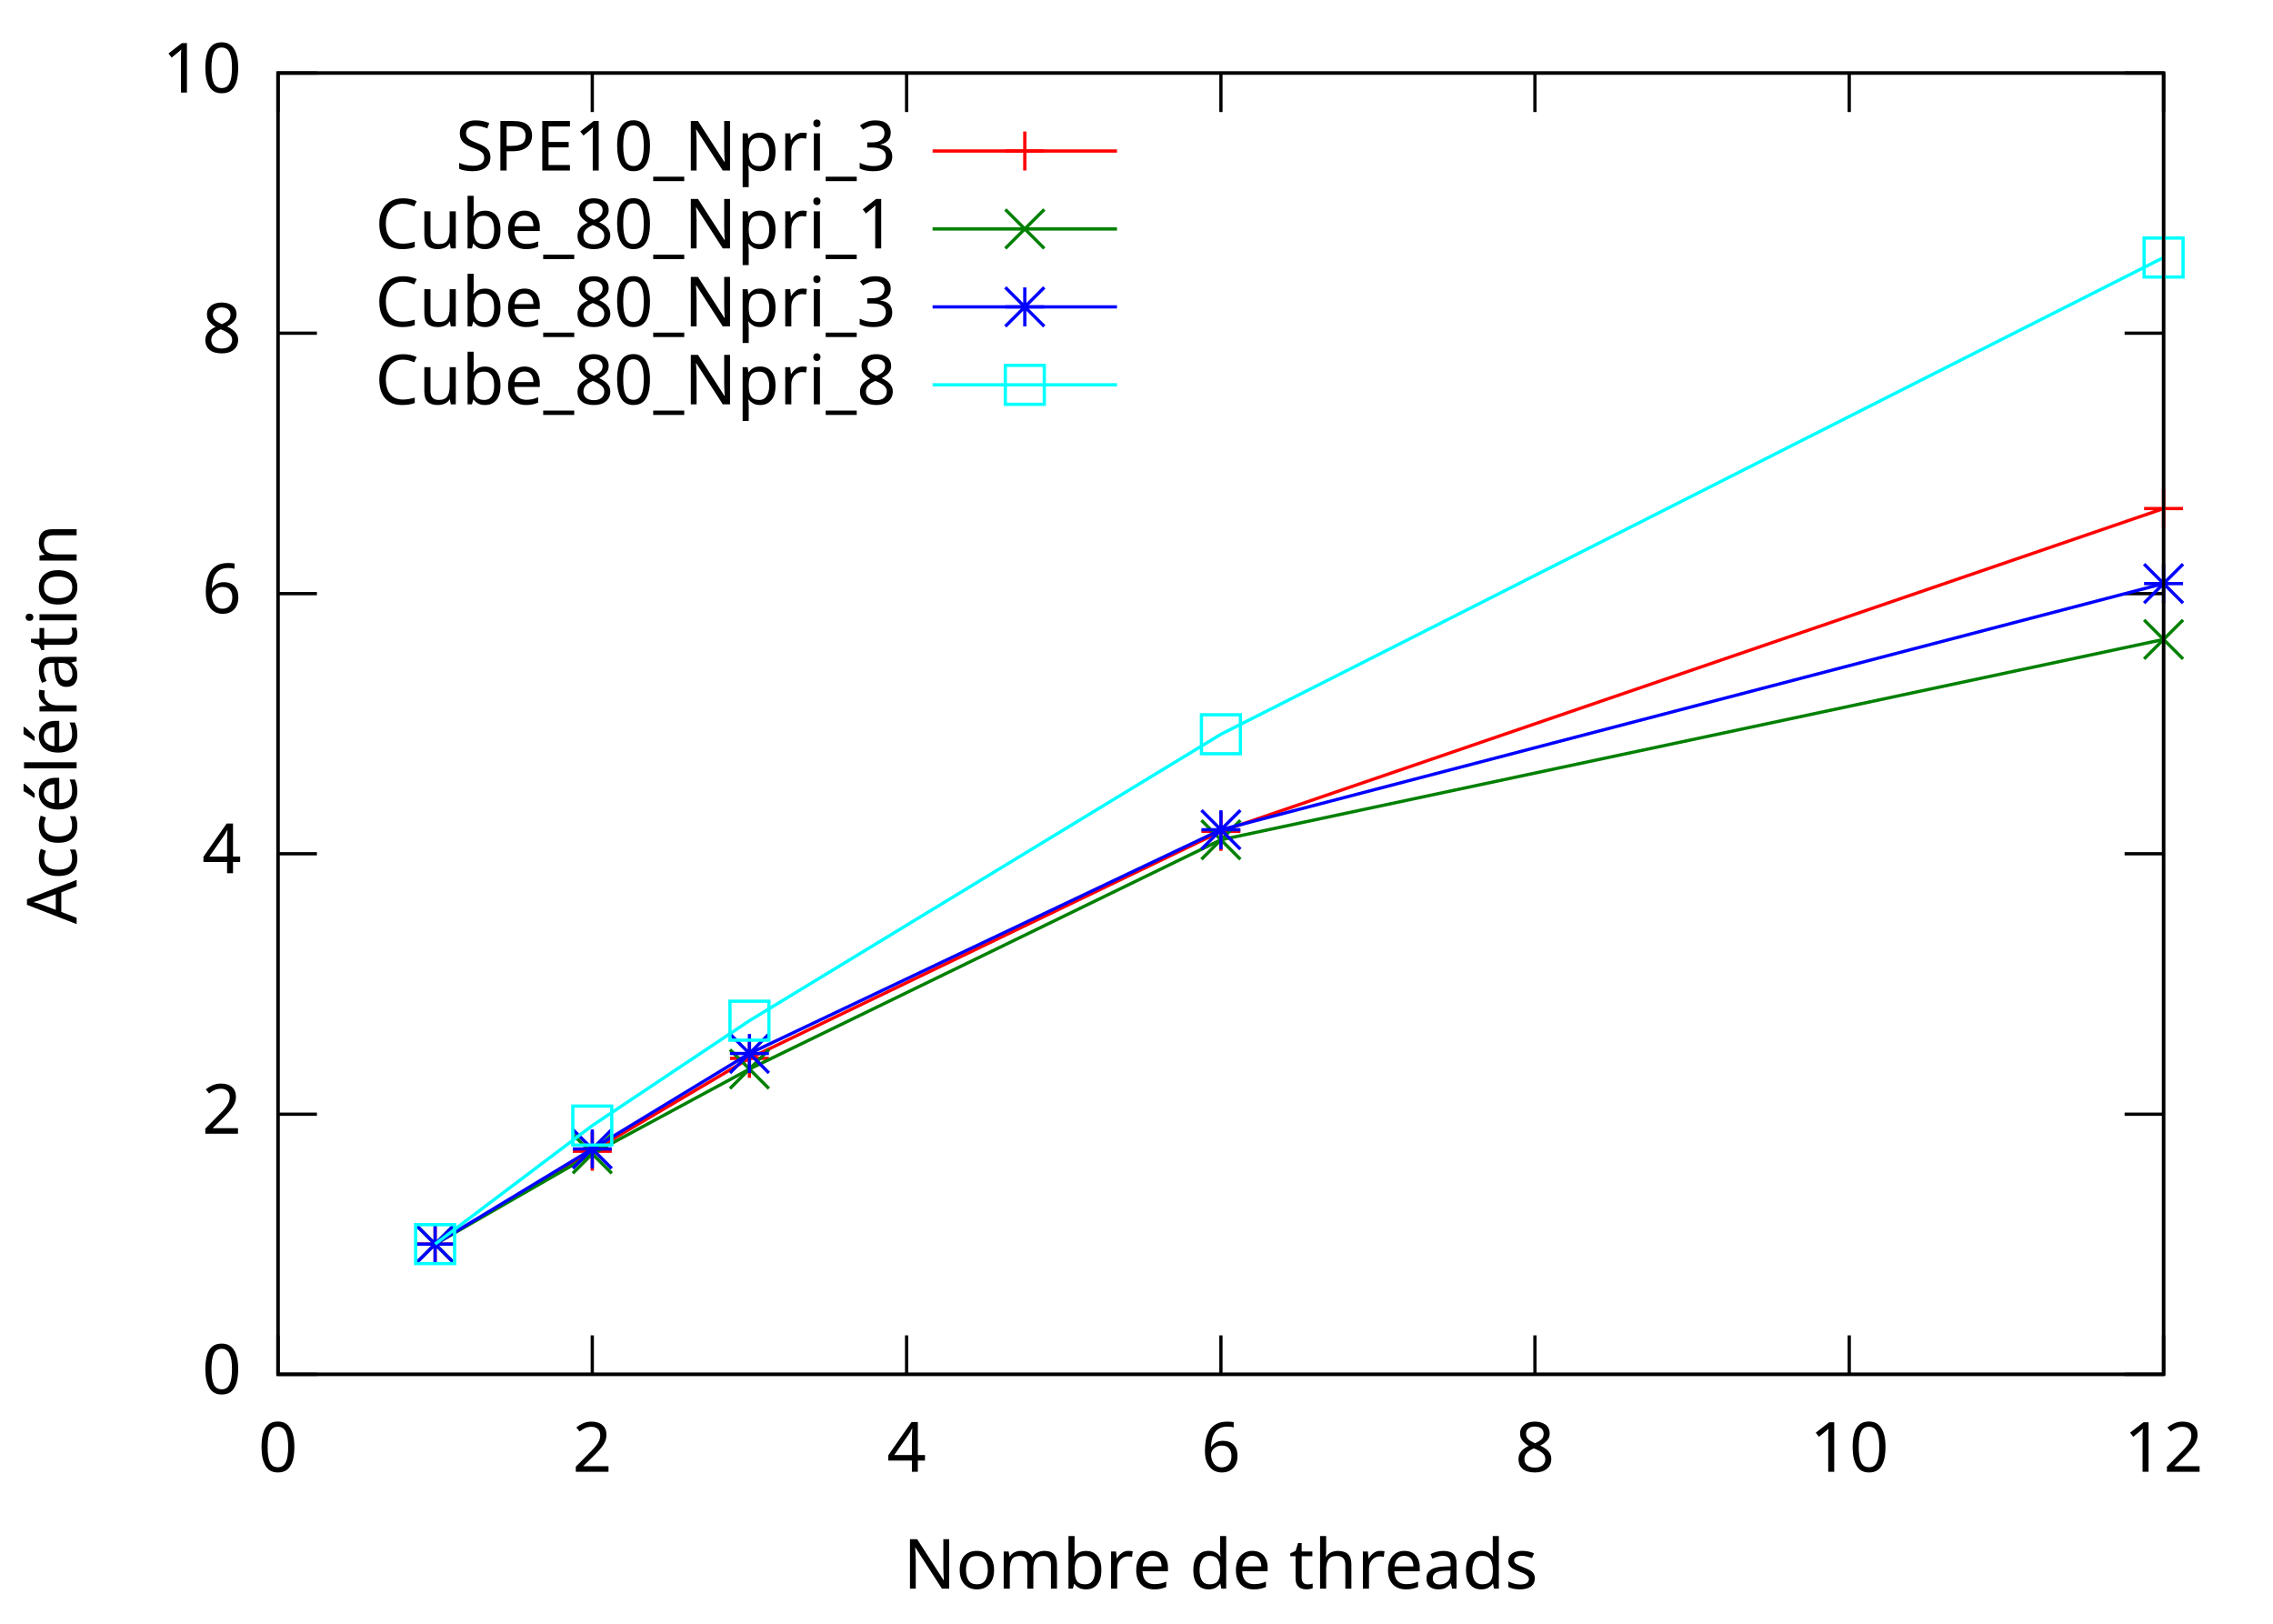
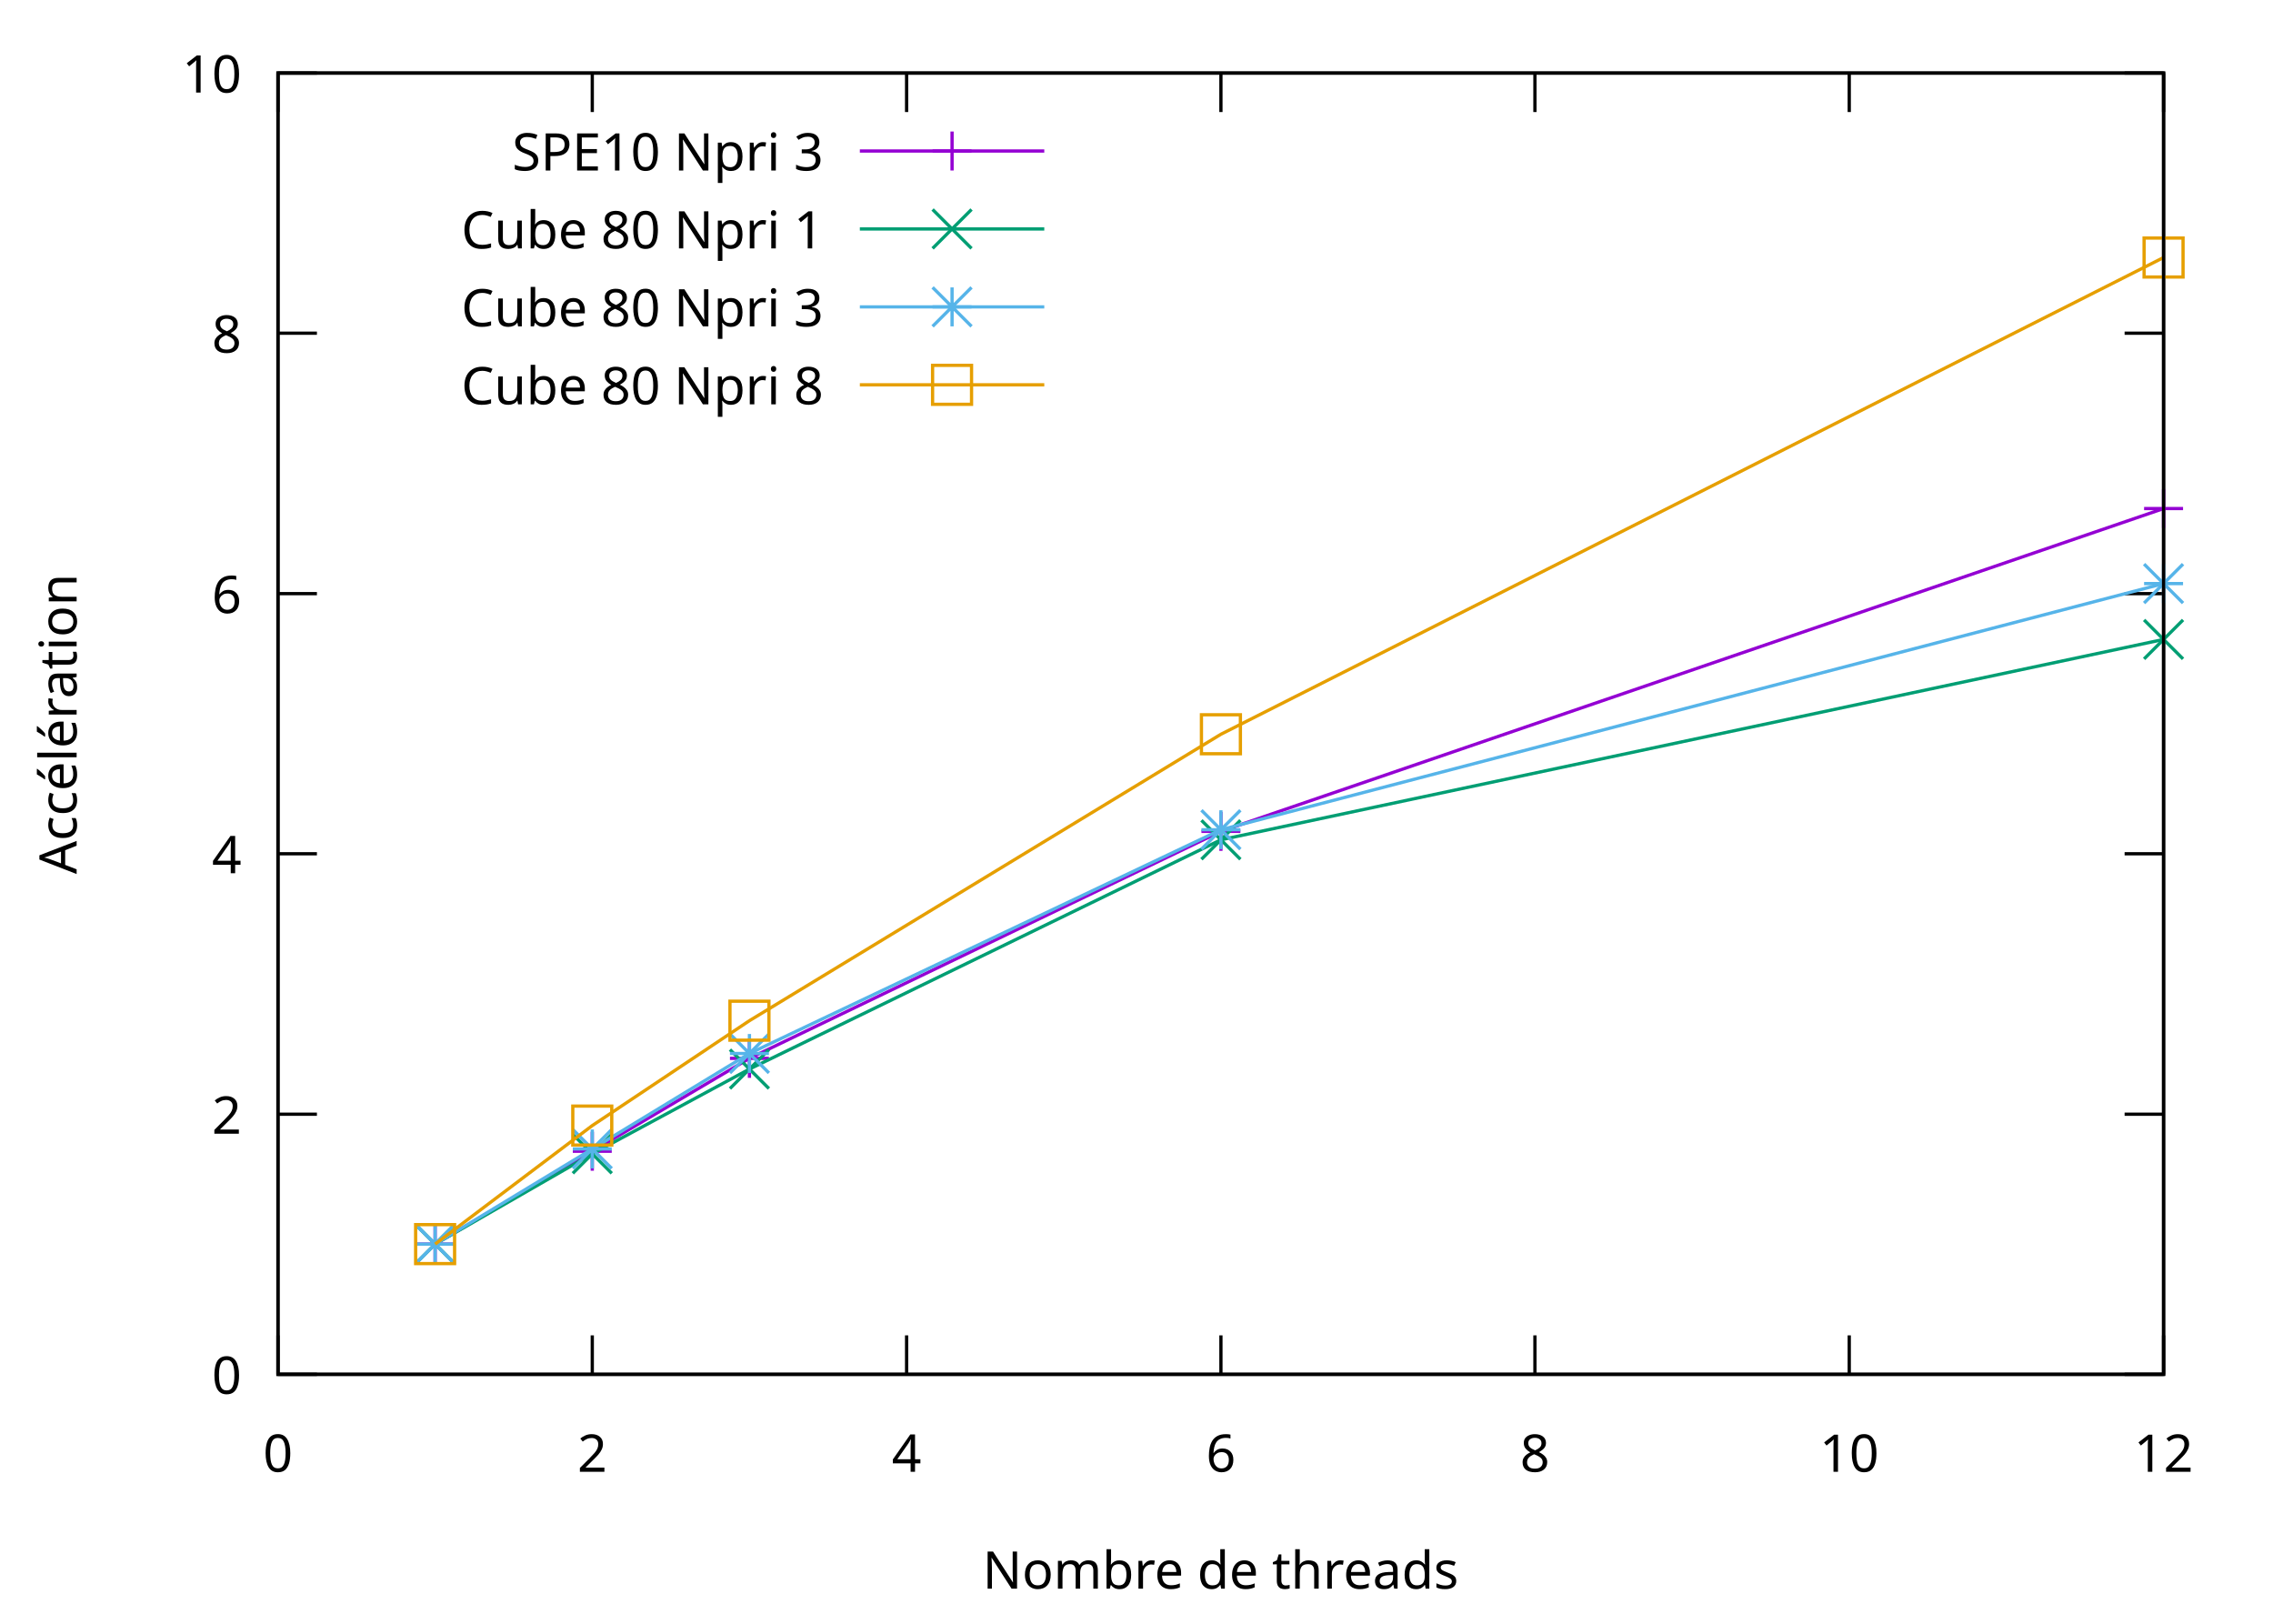
<svg xmlns="http://www.w3.org/2000/svg" xmlns:xlink="http://www.w3.org/1999/xlink" width="700" height="500" viewBox="0 0 700 500">
  <g id="gnuplot_canvas">
    <rect x="0" y="0" width="700" height="500" fill="none" />
    <defs>
      <circle id="gpDot" r="0.5" stroke-width="0.5" />
      <path id="gpPt0" stroke-width="0.167" stroke="currentColor" d="M-1,0 h2 M0,-1 v2" />
      <path id="gpPt1" stroke-width="0.167" stroke="currentColor" d="M-1,-1 L1,1 M1,-1 L-1,1" />
      <path id="gpPt2" stroke-width="0.167" stroke="currentColor" d="M-1,0 L1,0 M0,-1 L0,1 M-1,-1 L1,1 M-1,1 L1,-1" />
      <rect id="gpPt3" stroke-width="0.167" stroke="currentColor" x="-1" y="-1" width="2" height="2" />
      <rect id="gpPt4" stroke-width="0.167" stroke="currentColor" fill="currentColor" x="-1" y="-1" width="2" height="2" />
      <circle id="gpPt5" stroke-width="0.167" stroke="currentColor" cx="0" cy="0" r="1" />
      <use xlink:href="#gpPt5" id="gpPt6" fill="currentColor" stroke="none" />
      <path id="gpPt7" stroke-width="0.167" stroke="currentColor" d="M0,-1.33 L-1.33,0.67 L1.33,0.67 z" />
      <use xlink:href="#gpPt7" id="gpPt8" fill="currentColor" stroke="none" />
      <use xlink:href="#gpPt7" id="gpPt9" stroke="currentColor" transform="rotate(180)" />
      <use xlink:href="#gpPt9" id="gpPt10" fill="currentColor" stroke="none" />
      <use xlink:href="#gpPt3" id="gpPt11" stroke="currentColor" transform="rotate(45)" />
      <use xlink:href="#gpPt11" id="gpPt12" fill="currentColor" stroke="none" />
+       <path id="gpPt13" stroke-width="0.167" stroke="currentColor" d="M0,1.330 L1.265,0.411 L0.782,-1.067 L-0.782,-1.076 L-1.265,0.411 z" />
+       <use xlink:href="#gpPt13" id="gpPt14" fill="currentColor" stroke="none" />
+       <filter id="textbox" filterUnits="objectBoundingBox" x="0" y="0" height="1" width="1">
+         <feFlood flood-color="white" flood-opacity="1" result="bgnd" />
+         <feComposite in="SourceGraphic" in2="bgnd" operator="atop" />
+       </filter>
      <filter id="greybox" filterUnits="objectBoundingBox" x="0" y="0" height="1" width="1">
        <feFlood flood-color="lightgrey" flood-opacity="1" result="grey" />
        <feComposite in="SourceGraphic" in2="grey" operator="atop" />
      </filter>
    </defs>
-     <g style="fill:none; color:white; stroke:currentColor; stroke-width:1.00; stroke-linecap:butt; stroke-linejoin:miter">
- </g>
-     <g style="fill:none; color:black; stroke:currentColor; stroke-width:1.00; stroke-linecap:butt; stroke-linejoin:miter">
+     <g fill="none" color="white" stroke="currentColor" stroke-width="1.00" stroke-linecap="butt" stroke-linejoin="miter">
+ </g>
+     <g fill="none" color="black" stroke="currentColor" stroke-width="1.00" stroke-linecap="butt" stroke-linejoin="miter">
      <path stroke="black" d="M85.6,423.2 L97.6,423.2 M666.3,423.2 L654.3,423.2  " />
-       <g transform="translate(74.4,429.2)" style="stroke:none; fill:black; font-family:Verdana; font-size:16.00pt; text-anchor:end">
-         <text> 0</text>
-       </g>
+       <g transform="translate(74.4,429.2)" stroke="none" fill="black" font-family="Verdana" font-size="16.00" text-anchor="end">
+         <text>
+           <tspan font-family="Verdana"> 0</tspan>
+         </text>
+       </g>
+     </g>
+     <g fill="none" color="black" stroke="currentColor" stroke-width="1.00" stroke-linecap="butt" stroke-linejoin="miter">
      <path stroke="black" d="M85.6,343.1 L97.6,343.1 M666.3,343.1 L654.3,343.1  " />
-       <g transform="translate(74.4,349.1)" style="stroke:none; fill:black; font-family:Verdana; font-size:16.00pt; text-anchor:end">
-         <text> 2</text>
-       </g>
+       <g transform="translate(74.4,349.1)" stroke="none" fill="black" font-family="Verdana" font-size="16.00" text-anchor="end">
+         <text>
+           <tspan font-family="Verdana"> 2</tspan>
+         </text>
+       </g>
+     </g>
+     <g fill="none" color="black" stroke="currentColor" stroke-width="1.00" stroke-linecap="butt" stroke-linejoin="miter">
      <path stroke="black" d="M85.6,262.9 L97.6,262.9 M666.3,262.9 L654.3,262.9  " />
-       <g transform="translate(74.4,268.9)" style="stroke:none; fill:black; font-family:Verdana; font-size:16.00pt; text-anchor:end">
-         <text> 4</text>
-       </g>
+       <g transform="translate(74.4,268.9)" stroke="none" fill="black" font-family="Verdana" font-size="16.00" text-anchor="end">
+         <text>
+           <tspan font-family="Verdana"> 4</tspan>
+         </text>
+       </g>
+     </g>
+     <g fill="none" color="black" stroke="currentColor" stroke-width="1.00" stroke-linecap="butt" stroke-linejoin="miter">
      <path stroke="black" d="M85.6,182.8 L97.6,182.8 M666.3,182.8 L654.3,182.8  " />
-       <g transform="translate(74.4,188.8)" style="stroke:none; fill:black; font-family:Verdana; font-size:16.00pt; text-anchor:end">
-         <text> 6</text>
-       </g>
+       <g transform="translate(74.4,188.8)" stroke="none" fill="black" font-family="Verdana" font-size="16.00" text-anchor="end">
+         <text>
+           <tspan font-family="Verdana"> 6</tspan>
+         </text>
+       </g>
+     </g>
+     <g fill="none" color="black" stroke="currentColor" stroke-width="1.00" stroke-linecap="butt" stroke-linejoin="miter">
      <path stroke="black" d="M85.6,102.6 L97.6,102.6 M666.3,102.6 L654.3,102.6  " />
-       <g transform="translate(74.4,108.6)" style="stroke:none; fill:black; font-family:Verdana; font-size:16.00pt; text-anchor:end">
-         <text> 8</text>
-       </g>
+       <g transform="translate(74.4,108.6)" stroke="none" fill="black" font-family="Verdana" font-size="16.00" text-anchor="end">
+         <text>
+           <tspan font-family="Verdana"> 8</tspan>
+         </text>
+       </g>
+     </g>
+     <g fill="none" color="black" stroke="currentColor" stroke-width="1.00" stroke-linecap="butt" stroke-linejoin="miter">
      <path stroke="black" d="M85.6,22.5 L97.6,22.5 M666.3,22.5 L654.3,22.5  " />
-       <g transform="translate(74.4,28.5)" style="stroke:none; fill:black; font-family:Verdana; font-size:16.00pt; text-anchor:end">
-         <text> 10</text>
-       </g>
+       <g transform="translate(74.4,28.5)" stroke="none" fill="black" font-family="Verdana" font-size="16.00" text-anchor="end">
+         <text>
+           <tspan font-family="Verdana"> 10</tspan>
+         </text>
+       </g>
+     </g>
+     <g fill="none" color="black" stroke="currentColor" stroke-width="1.00" stroke-linecap="butt" stroke-linejoin="miter">
      <path stroke="black" d="M85.6,423.2 L85.6,411.2 M85.6,22.5 L85.6,34.5  " />
-       <g transform="translate(85.6,453.2)" style="stroke:none; fill:black; font-family:Verdana; font-size:16.00pt; text-anchor:middle">
-         <text> 0</text>
-       </g>
+       <g transform="translate(85.6,453.2)" stroke="none" fill="black" font-family="Verdana" font-size="16.00" text-anchor="middle">
+         <text>
+           <tspan font-family="Verdana"> 0</tspan>
+         </text>
+       </g>
+     </g>
+     <g fill="none" color="black" stroke="currentColor" stroke-width="1.00" stroke-linecap="butt" stroke-linejoin="miter">
      <path stroke="black" d="M182.4,423.2 L182.4,411.2 M182.4,22.5 L182.4,34.5  " />
-       <g transform="translate(182.4,453.2)" style="stroke:none; fill:black; font-family:Verdana; font-size:16.00pt; text-anchor:middle">
-         <text> 2</text>
-       </g>
+       <g transform="translate(182.4,453.2)" stroke="none" fill="black" font-family="Verdana" font-size="16.00" text-anchor="middle">
+         <text>
+           <tspan font-family="Verdana"> 2</tspan>
+         </text>
+       </g>
+     </g>
+     <g fill="none" color="black" stroke="currentColor" stroke-width="1.00" stroke-linecap="butt" stroke-linejoin="miter">
      <path stroke="black" d="M279.2,423.2 L279.2,411.2 M279.2,22.5 L279.2,34.5  " />
-       <g transform="translate(279.2,453.2)" style="stroke:none; fill:black; font-family:Verdana; font-size:16.00pt; text-anchor:middle">
-         <text> 4</text>
-       </g>
+       <g transform="translate(279.2,453.2)" stroke="none" fill="black" font-family="Verdana" font-size="16.00" text-anchor="middle">
+         <text>
+           <tspan font-family="Verdana"> 4</tspan>
+         </text>
+       </g>
+     </g>
+     <g fill="none" color="black" stroke="currentColor" stroke-width="1.00" stroke-linecap="butt" stroke-linejoin="miter">
      <path stroke="black" d="M376.0,423.2 L376.0,411.2 M376.0,22.5 L376.0,34.5  " />
-       <g transform="translate(376.0,453.2)" style="stroke:none; fill:black; font-family:Verdana; font-size:16.00pt; text-anchor:middle">
-         <text> 6</text>
-       </g>
+       <g transform="translate(376.0,453.2)" stroke="none" fill="black" font-family="Verdana" font-size="16.00" text-anchor="middle">
+         <text>
+           <tspan font-family="Verdana"> 6</tspan>
+         </text>
+       </g>
+     </g>
+     <g fill="none" color="black" stroke="currentColor" stroke-width="1.00" stroke-linecap="butt" stroke-linejoin="miter">
      <path stroke="black" d="M472.7,423.2 L472.7,411.2 M472.7,22.5 L472.7,34.5  " />
-       <g transform="translate(472.7,453.2)" style="stroke:none; fill:black; font-family:Verdana; font-size:16.00pt; text-anchor:middle">
-         <text> 8</text>
-       </g>
+       <g transform="translate(472.7,453.2)" stroke="none" fill="black" font-family="Verdana" font-size="16.00" text-anchor="middle">
+         <text>
+           <tspan font-family="Verdana"> 8</tspan>
+         </text>
+       </g>
+     </g>
+     <g fill="none" color="black" stroke="currentColor" stroke-width="1.00" stroke-linecap="butt" stroke-linejoin="miter">
      <path stroke="black" d="M569.5,423.2 L569.5,411.2 M569.5,22.5 L569.5,34.5  " />
-       <g transform="translate(569.5,453.2)" style="stroke:none; fill:black; font-family:Verdana; font-size:16.00pt; text-anchor:middle">
-         <text> 10</text>
-       </g>
+       <g transform="translate(569.5,453.2)" stroke="none" fill="black" font-family="Verdana" font-size="16.00" text-anchor="middle">
+         <text>
+           <tspan font-family="Verdana"> 10</tspan>
+         </text>
+       </g>
+     </g>
+     <g fill="none" color="black" stroke="currentColor" stroke-width="1.00" stroke-linecap="butt" stroke-linejoin="miter">
      <path stroke="black" d="M666.3,423.2 L666.3,411.2 M666.3,22.5 L666.3,34.5  " />
-       <g transform="translate(666.3,453.2)" style="stroke:none; fill:black; font-family:Verdana; font-size:16.00pt; text-anchor:middle">
-         <text> 12</text>
-       </g>
+       <g transform="translate(666.3,453.2)" stroke="none" fill="black" font-family="Verdana" font-size="16.00" text-anchor="middle">
+         <text>
+           <tspan font-family="Verdana"> 12</tspan>
+         </text>
+       </g>
+     </g>
+     <g fill="none" color="black" stroke="currentColor" stroke-width="1.00" stroke-linecap="butt" stroke-linejoin="miter">
+ </g>
+     <g fill="none" color="black" stroke="currentColor" stroke-width="1.00" stroke-linecap="butt" stroke-linejoin="miter">
      <path stroke="black" d="M85.6,22.5 L85.6,423.2 L666.3,423.2 L666.3,22.5 L85.6,22.5 Z  " />
-       <g transform="translate(23.6,222.9) rotate(270)" style="stroke:none; fill:black; font-family:Verdana; font-size:16.00pt; text-anchor:middle">
-         <text>Accélération</text>
-       </g>
-       <g transform="translate(375.9,489.2)" style="stroke:none; fill:black; font-family:Verdana; font-size:16.00pt; text-anchor:middle">
-         <text>Nombre de threads</text>
-       </g>
-     </g>
+     </g>
+     <g fill="none" color="black" stroke="currentColor" stroke-width="1.00" stroke-linecap="butt" stroke-linejoin="miter">
+       <g transform="translate(23.6,222.9) rotate(270)" stroke="none" fill="black" font-family="Verdana" font-size="16.00" text-anchor="middle">
+         <text>
+           <tspan font-family="Verdana">Accélération</tspan>
+         </text>
+       </g>
+     </g>
+     <g fill="none" color="black" stroke="currentColor" stroke-width="1.00" stroke-linecap="butt" stroke-linejoin="miter">
+       <g transform="translate(375.9,489.2)" stroke="none" fill="black" font-family="Verdana" font-size="16.00" text-anchor="middle">
+         <text>
+           <tspan font-family="Verdana">Nombre de threads</tspan>
+         </text>
+       </g>
+     </g>
+     <g fill="none" color="black" stroke="currentColor" stroke-width="1.00" stroke-linecap="butt" stroke-linejoin="miter">
+ </g>
    <g id="gnuplot_plot_1">
-       <g style="fill:none; color:red; stroke:currentColor; stroke-width:1.00; stroke-linecap:butt; stroke-linejoin:miter">
-         <g transform="translate(276.0,52.5)" style="stroke:none; fill:black; font-family:Verdana; font-size:16.00pt; text-anchor:end">
-           <text>SPE10_Npri_3</text>
-         </g>
-         <path d="M287.2,46.5 L344.0,46.5 M134.0,383.1 L182.4,354.5 L230.8,325.9 L376.0,256.0 L666.3,156.6  " />
-         <use xlink:href="#gpPt0" transform="translate(134.0,383.1) scale(6.00)" />
-         <use xlink:href="#gpPt0" transform="translate(182.4,354.5) scale(6.00)" />
-         <use xlink:href="#gpPt0" transform="translate(230.8,325.9) scale(6.00)" />
-         <use xlink:href="#gpPt0" transform="translate(376.0,256.0) scale(6.00)" />
-         <use xlink:href="#gpPt0" transform="translate(666.3,156.6) scale(6.00)" />
-         <use xlink:href="#gpPt0" transform="translate(315.6,46.5) scale(6.00)" />
+       <g fill="none" color="black" stroke="currentColor" stroke-width="1.00" stroke-linecap="butt" stroke-linejoin="miter">
+         <g transform="translate(253.6,52.5)" stroke="none" fill="black" font-family="Verdana" font-size="16.00" text-anchor="end">
+           <text>
+             <tspan font-family="Verdana">SPE10 Npri 3</tspan>
+           </text>
+         </g>
+       </g>
+       <g fill="none" color="black" stroke="currentColor" stroke-width="1.00" stroke-linecap="butt" stroke-linejoin="miter">
+         <path stroke="rgb(148,   0, 211)" d="M264.8,46.5 L321.6,46.5 M134.0,383.1 L182.4,354.5 L230.8,325.9 L376.0,256.0 L666.3,156.6  " />
+         <use xlink:href="#gpPt0" transform="translate(134.0,383.1) scale(6.00)" color="rgb(148,   0, 211)" />
+         <use xlink:href="#gpPt0" transform="translate(182.4,354.5) scale(6.00)" color="rgb(148,   0, 211)" />
+         <use xlink:href="#gpPt0" transform="translate(230.8,325.9) scale(6.00)" color="rgb(148,   0, 211)" />
+         <use xlink:href="#gpPt0" transform="translate(376.0,256.0) scale(6.00)" color="rgb(148,   0, 211)" />
+         <use xlink:href="#gpPt0" transform="translate(666.3,156.6) scale(6.00)" color="rgb(148,   0, 211)" />
+         <use xlink:href="#gpPt0" transform="translate(293.2,46.5) scale(6.00)" color="rgb(148,   0, 211)" />
      </g>
    </g>
    <g id="gnuplot_plot_2">
-       <g style="fill:none; color:green; stroke:currentColor; stroke-width:1.00; stroke-linecap:butt; stroke-linejoin:miter">
-         <g transform="translate(276.0,76.5)" style="stroke:none; fill:black; font-family:Verdana; font-size:16.00pt; text-anchor:end">
-           <text>Cube_80_Npri_1</text>
-         </g>
-         <path d="M287.2,70.5 L344.0,70.5 M134.0,383.1 L182.4,355.3 L230.8,329.2 L376.0,258.6 L666.3,196.9  " />
-         <use xlink:href="#gpPt1" transform="translate(134.0,383.1) scale(6.00)" />
-         <use xlink:href="#gpPt1" transform="translate(182.4,355.3) scale(6.00)" />
-         <use xlink:href="#gpPt1" transform="translate(230.8,329.2) scale(6.00)" />
-         <use xlink:href="#gpPt1" transform="translate(376.0,258.6) scale(6.00)" />
-         <use xlink:href="#gpPt1" transform="translate(666.3,196.9) scale(6.00)" />
-         <use xlink:href="#gpPt1" transform="translate(315.6,70.5) scale(6.00)" />
+       <g fill="none" color="black" stroke="currentColor" stroke-width="1.00" stroke-linecap="butt" stroke-linejoin="miter">
+         <g transform="translate(253.6,76.5)" stroke="none" fill="black" font-family="Verdana" font-size="16.00" text-anchor="end">
+           <text>
+             <tspan font-family="Verdana">Cube 80 Npri 1</tspan>
+           </text>
+         </g>
+       </g>
+       <g fill="none" color="black" stroke="currentColor" stroke-width="1.00" stroke-linecap="butt" stroke-linejoin="miter">
+         <path stroke="rgb(  0, 158, 115)" d="M264.8,70.5 L321.6,70.5 M134.0,383.1 L182.4,355.3 L230.8,329.2 L376.0,258.6 L666.3,196.9  " />
+         <use xlink:href="#gpPt1" transform="translate(134.0,383.1) scale(6.00)" color="rgb(  0, 158, 115)" />
+         <use xlink:href="#gpPt1" transform="translate(182.4,355.3) scale(6.00)" color="rgb(  0, 158, 115)" />
+         <use xlink:href="#gpPt1" transform="translate(230.8,329.2) scale(6.00)" color="rgb(  0, 158, 115)" />
+         <use xlink:href="#gpPt1" transform="translate(376.0,258.6) scale(6.00)" color="rgb(  0, 158, 115)" />
+         <use xlink:href="#gpPt1" transform="translate(666.3,196.9) scale(6.00)" color="rgb(  0, 158, 115)" />
+         <use xlink:href="#gpPt1" transform="translate(293.2,70.5) scale(6.00)" color="rgb(  0, 158, 115)" />
      </g>
    </g>
    <g id="gnuplot_plot_3">
-       <g style="fill:none; color:blue; stroke:currentColor; stroke-width:1.00; stroke-linecap:butt; stroke-linejoin:miter">
-         <g transform="translate(276.0,100.5)" style="stroke:none; fill:black; font-family:Verdana; font-size:16.00pt; text-anchor:end">
-           <text>Cube_80_Npri_3</text>
-         </g>
-         <path d="M287.2,94.5 L344.0,94.5 M134.0,383.1 L182.4,353.8 L230.8,324.4 L376.0,255.5 L666.3,179.7  " />
-         <use xlink:href="#gpPt2" transform="translate(134.0,383.1) scale(6.00)" />
-         <use xlink:href="#gpPt2" transform="translate(182.4,353.8) scale(6.00)" />
-         <use xlink:href="#gpPt2" transform="translate(230.8,324.4) scale(6.00)" />
-         <use xlink:href="#gpPt2" transform="translate(376.0,255.5) scale(6.00)" />
-         <use xlink:href="#gpPt2" transform="translate(666.3,179.7) scale(6.00)" />
-         <use xlink:href="#gpPt2" transform="translate(315.6,94.5) scale(6.00)" />
+       <g fill="none" color="black" stroke="currentColor" stroke-width="1.00" stroke-linecap="butt" stroke-linejoin="miter">
+         <g transform="translate(253.6,100.5)" stroke="none" fill="black" font-family="Verdana" font-size="16.00" text-anchor="end">
+           <text>
+             <tspan font-family="Verdana">Cube 80 Npri 3</tspan>
+           </text>
+         </g>
+       </g>
+       <g fill="none" color="black" stroke="currentColor" stroke-width="1.00" stroke-linecap="butt" stroke-linejoin="miter">
+         <path stroke="rgb( 86, 180, 233)" d="M264.8,94.5 L321.6,94.5 M134.0,383.1 L182.4,353.8 L230.8,324.4 L376.0,255.5 L666.3,179.7  " />
+         <use xlink:href="#gpPt2" transform="translate(134.0,383.1) scale(6.00)" color="rgb( 86, 180, 233)" />
+         <use xlink:href="#gpPt2" transform="translate(182.4,353.8) scale(6.00)" color="rgb( 86, 180, 233)" />
+         <use xlink:href="#gpPt2" transform="translate(230.8,324.4) scale(6.00)" color="rgb( 86, 180, 233)" />
+         <use xlink:href="#gpPt2" transform="translate(376.0,255.5) scale(6.00)" color="rgb( 86, 180, 233)" />
+         <use xlink:href="#gpPt2" transform="translate(666.3,179.7) scale(6.00)" color="rgb( 86, 180, 233)" />
+         <use xlink:href="#gpPt2" transform="translate(293.2,94.5) scale(6.00)" color="rgb( 86, 180, 233)" />
      </g>
    </g>
    <g id="gnuplot_plot_4">
-       <g style="fill:none; color:cyan; stroke:currentColor; stroke-width:1.00; stroke-linecap:butt; stroke-linejoin:miter">
-         <g transform="translate(276.0,124.5)" style="stroke:none; fill:black; font-family:Verdana; font-size:16.00pt; text-anchor:end">
-           <text>Cube_80_Npri_8</text>
-         </g>
-         <path d="M287.2,118.5 L344.0,118.5 M134.0,383.1 L182.4,346.6 L230.8,314.3 L376.0,226.1 L666.3,79.3  " />
-         <use xlink:href="#gpPt3" transform="translate(134.0,383.1) scale(6.00)" />
-         <use xlink:href="#gpPt3" transform="translate(182.4,346.6) scale(6.00)" />
-         <use xlink:href="#gpPt3" transform="translate(230.8,314.3) scale(6.00)" />
-         <use xlink:href="#gpPt3" transform="translate(376.0,226.1) scale(6.00)" />
-         <use xlink:href="#gpPt3" transform="translate(666.3,79.3) scale(6.00)" />
-         <use xlink:href="#gpPt3" transform="translate(315.6,118.5) scale(6.00)" />
-       </g>
-     </g>
-     <g style="fill:none; color:black; stroke:currentColor; stroke-width:1.00; stroke-linecap:butt; stroke-linejoin:miter">
+       <g fill="none" color="black" stroke="currentColor" stroke-width="1.00" stroke-linecap="butt" stroke-linejoin="miter">
+         <g transform="translate(253.6,124.5)" stroke="none" fill="black" font-family="Verdana" font-size="16.00" text-anchor="end">
+           <text>
+             <tspan font-family="Verdana">Cube 80 Npri 8</tspan>
+           </text>
+         </g>
+       </g>
+       <g fill="none" color="black" stroke="currentColor" stroke-width="1.00" stroke-linecap="butt" stroke-linejoin="miter">
+         <path stroke="rgb(230, 159,   0)" d="M264.8,118.5 L321.6,118.5 M134.0,383.1 L182.4,346.6 L230.8,314.3 L376.0,226.1 L666.3,79.3  " />
+         <use xlink:href="#gpPt3" transform="translate(134.0,383.1) scale(6.00)" color="rgb(230, 159,   0)" />
+         <use xlink:href="#gpPt3" transform="translate(182.4,346.6) scale(6.00)" color="rgb(230, 159,   0)" />
+         <use xlink:href="#gpPt3" transform="translate(230.8,314.3) scale(6.00)" color="rgb(230, 159,   0)" />
+         <use xlink:href="#gpPt3" transform="translate(376.0,226.1) scale(6.00)" color="rgb(230, 159,   0)" />
+         <use xlink:href="#gpPt3" transform="translate(666.3,79.3) scale(6.00)" color="rgb(230, 159,   0)" />
+         <use xlink:href="#gpPt3" transform="translate(293.2,118.5) scale(6.00)" color="rgb(230, 159,   0)" />
+       </g>
+     </g>
+     <g fill="none" color="white" stroke="rgb(230, 159,   0)" stroke-width="2.00" stroke-linecap="butt" stroke-linejoin="miter">
+ </g>
+     <g fill="none" color="black" stroke="currentColor" stroke-width="2.00" stroke-linecap="butt" stroke-linejoin="miter">
+ </g>
+     <g fill="none" color="black" stroke="black" stroke-width="1.00" stroke-linecap="butt" stroke-linejoin="miter">
+ </g>
+     <g fill="none" color="black" stroke="currentColor" stroke-width="1.00" stroke-linecap="butt" stroke-linejoin="miter">
      <path stroke="black" d="M85.6,22.5 L85.6,423.2 L666.3,423.2 L666.3,22.5 L85.6,22.5 Z  " />
    </g>
+     <g fill="none" color="black" stroke="currentColor" stroke-width="1.00" stroke-linecap="butt" stroke-linejoin="miter">
+ </g>
  </g>
</svg>
